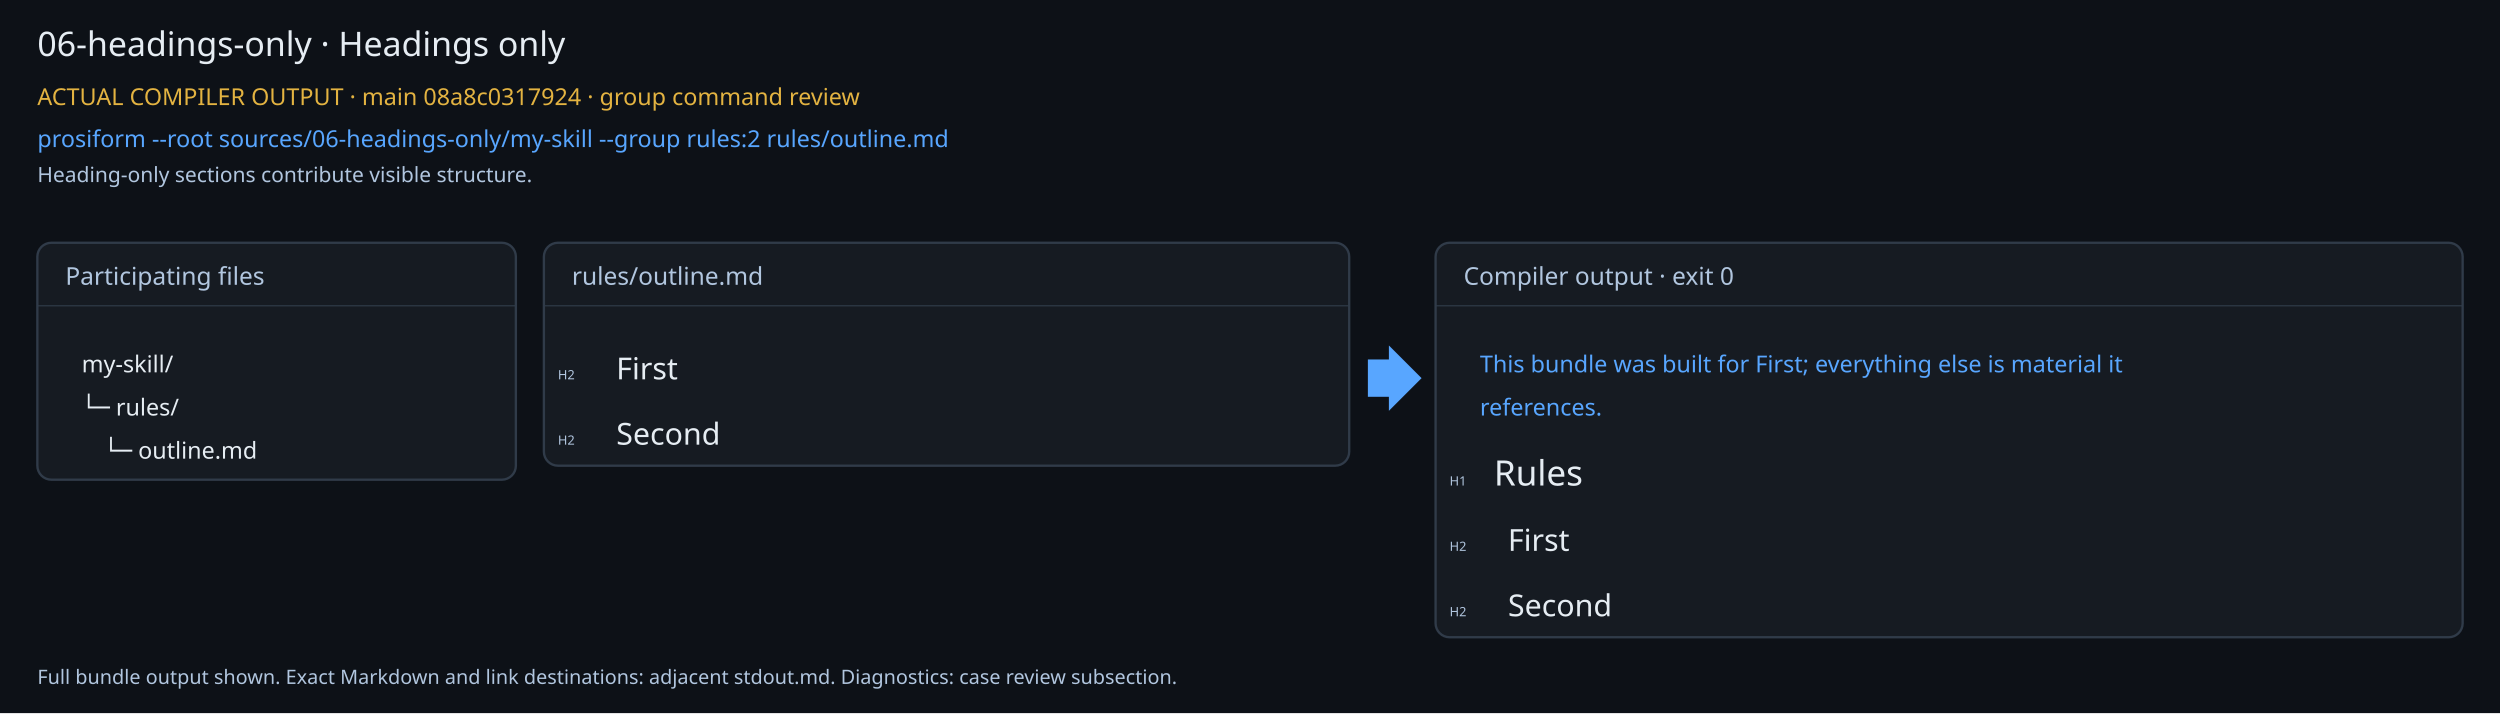
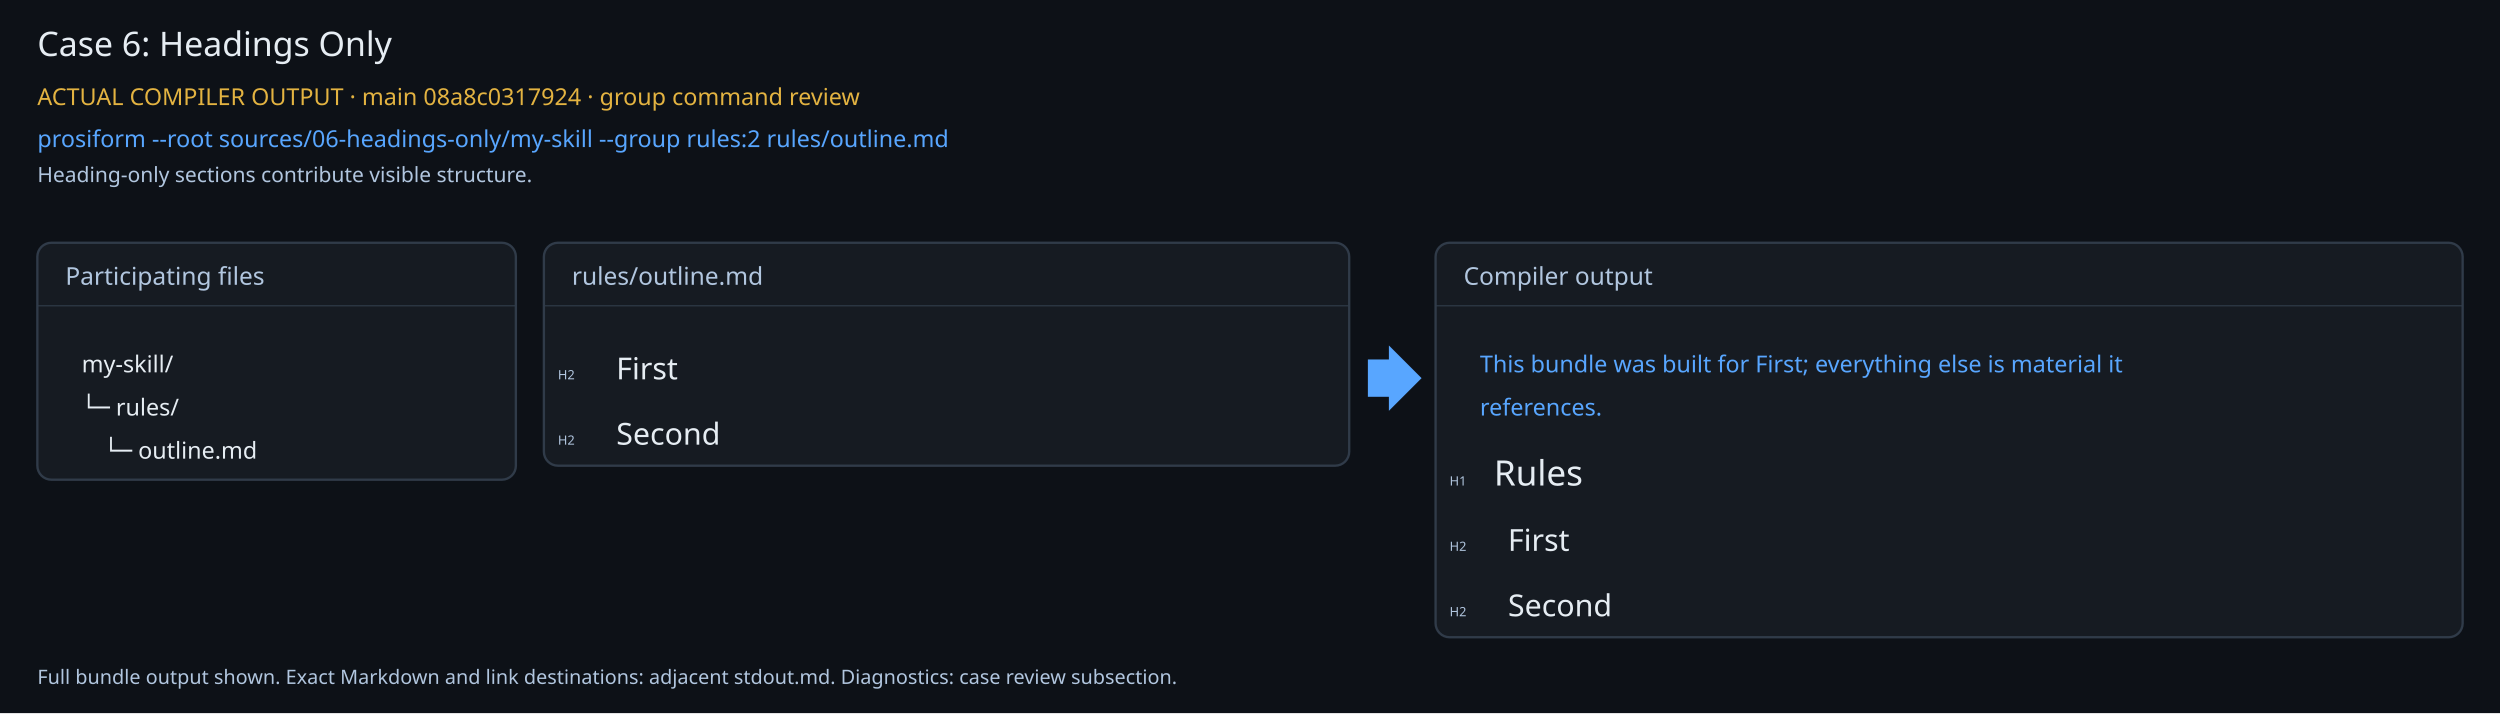
<svg xmlns="http://www.w3.org/2000/svg" width="2142" height="611" viewBox="0 0 2142 611" role="img" aria-labelledby="title desc">
  <rect width="2142" height="611" fill="#0d1117" />
  <g font-family="IBM Plex Mono" xml:space="preserve">
-     <text x="32" y="48" font-size="29" fill="#e6edf3" font-weight="400">06-headings-only · Headings only</text>
+     <text x="32" y="48" font-size="29" fill="#e6edf3" font-weight="400">Case 6: Headings Only</text>
    <text x="32" y="90" font-size="20" fill="#e3b341" font-weight="400">ACTUAL COMPILER OUTPUT · main 08a8c0317924 · group command review</text>
    <text x="32" y="126" font-size="20" fill="#58a6ff" font-weight="400">prosiform --root sources/06-headings-only/my-skill --group rules:2 rules/outline.md</text>
    <text x="32" y="156" font-size="18" fill="#b1c6df" font-weight="400">Heading-only sections contribute visible structure.</text>
    <rect x="32" y="208" width="410" height="203" rx="12" fill="#161b22" stroke="#303b49" stroke-width="2" />
    <text x="56" y="244" font-size="21" fill="#b1c6df" font-weight="400">Participating files</text>
    <path d="M32 262 H442" stroke="#303b49" />
    <text x="70" y="319" font-size="20" fill="#e6edf3" font-weight="400">my-skill/</text>
    <text x="70" y="356" font-size="20" fill="#e6edf3" font-weight="400">└─ rules/</text>
    <text x="70" y="393" font-size="20" fill="#e6edf3" font-weight="400">   └─ outline.md</text>
    <rect x="466" y="208" width="690" height="191" rx="12" fill="#161b22" stroke="#303b49" stroke-width="2" />
    <text x="490" y="244" font-size="21" fill="#b1c6df" font-weight="400">rules/outline.md</text>
    <path d="M466 262 H1156" stroke="#303b49" />
    <text x="478" y="325" font-size="11" fill="#b1c6df" font-weight="400">H2</text>
    <text x="528" y="325" font-size="26" fill="#e6edf3" font-weight="500">First</text>
    <text x="478" y="381" font-size="11" fill="#b1c6df" font-weight="400">H2</text>
    <text x="528" y="381" font-size="26" fill="#e6edf3" font-weight="500">Second</text>
    <rect x="1230" y="208" width="880" height="338" rx="12" fill="#161b22" stroke="#303b49" stroke-width="2" />
-     <text x="1254" y="244" font-size="21" fill="#b1c6df" font-weight="400">Compiler output · exit 0</text>
+     <text x="1254" y="244" font-size="21" fill="#b1c6df" font-weight="400">Compiler output</text>
    <path d="M1230 262 H2110" stroke="#303b49" />
    <text x="1268" y="319" font-size="20" fill="#58a6ff" font-weight="400">This bundle was built for First; everything else is material it</text>
    <text x="1268" y="356" font-size="20" fill="#58a6ff" font-weight="400">references.</text>
    <text x="1242" y="416" font-size="11" fill="#b1c6df" font-weight="400">H1</text>
    <text x="1280" y="416" font-size="30" fill="#e6edf3" font-weight="500">Rules</text>
    <text x="1242" y="472" font-size="11" fill="#b1c6df" font-weight="400">H2</text>
    <text x="1292" y="472" font-size="26" fill="#e6edf3" font-weight="500">First</text>
    <text x="1242" y="528" font-size="11" fill="#b1c6df" font-weight="400">H2</text>
    <text x="1292" y="528" font-size="26" fill="#e6edf3" font-weight="500">Second</text>
    <path d="M1172 308 H1190 V296 L1218 324 L1190 352 V340 H1172Z" fill="#58a6ff" />
    <text x="32" y="586" font-size="17" fill="#b1c6df" font-weight="400">Full bundle output shown. Exact Markdown and link destinations: adjacent stdout.md. Diagnostics: case review subsection.</text>
  </g>
</svg>
